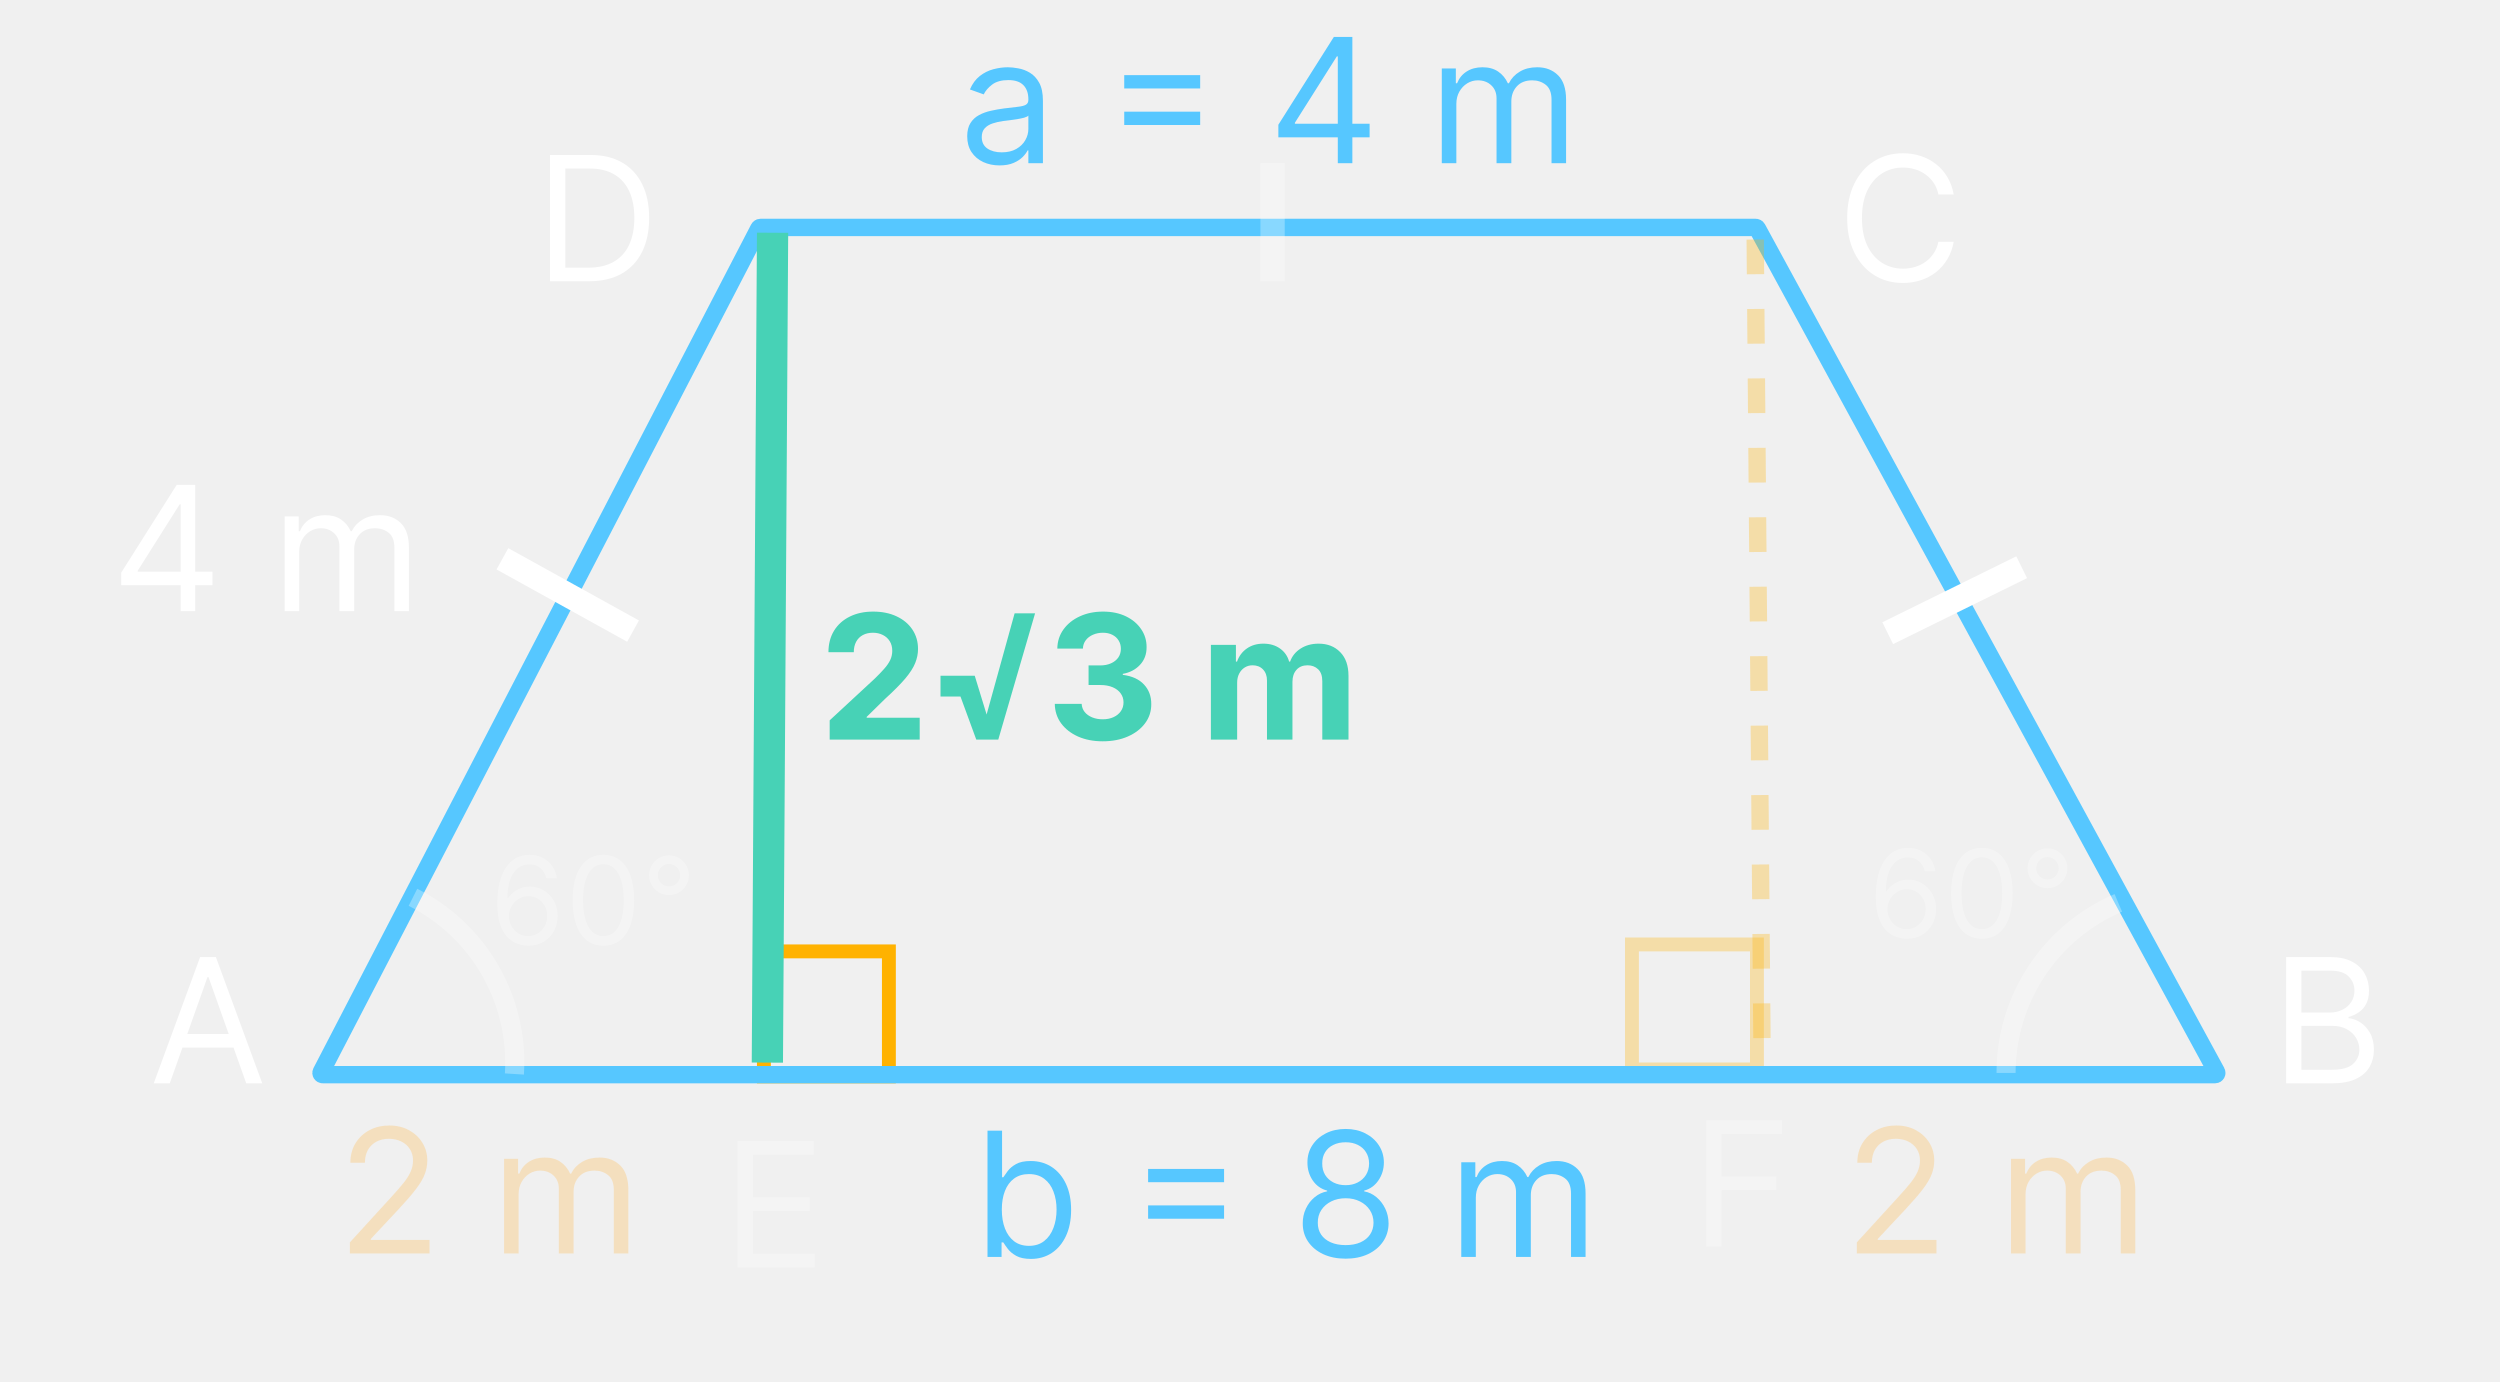
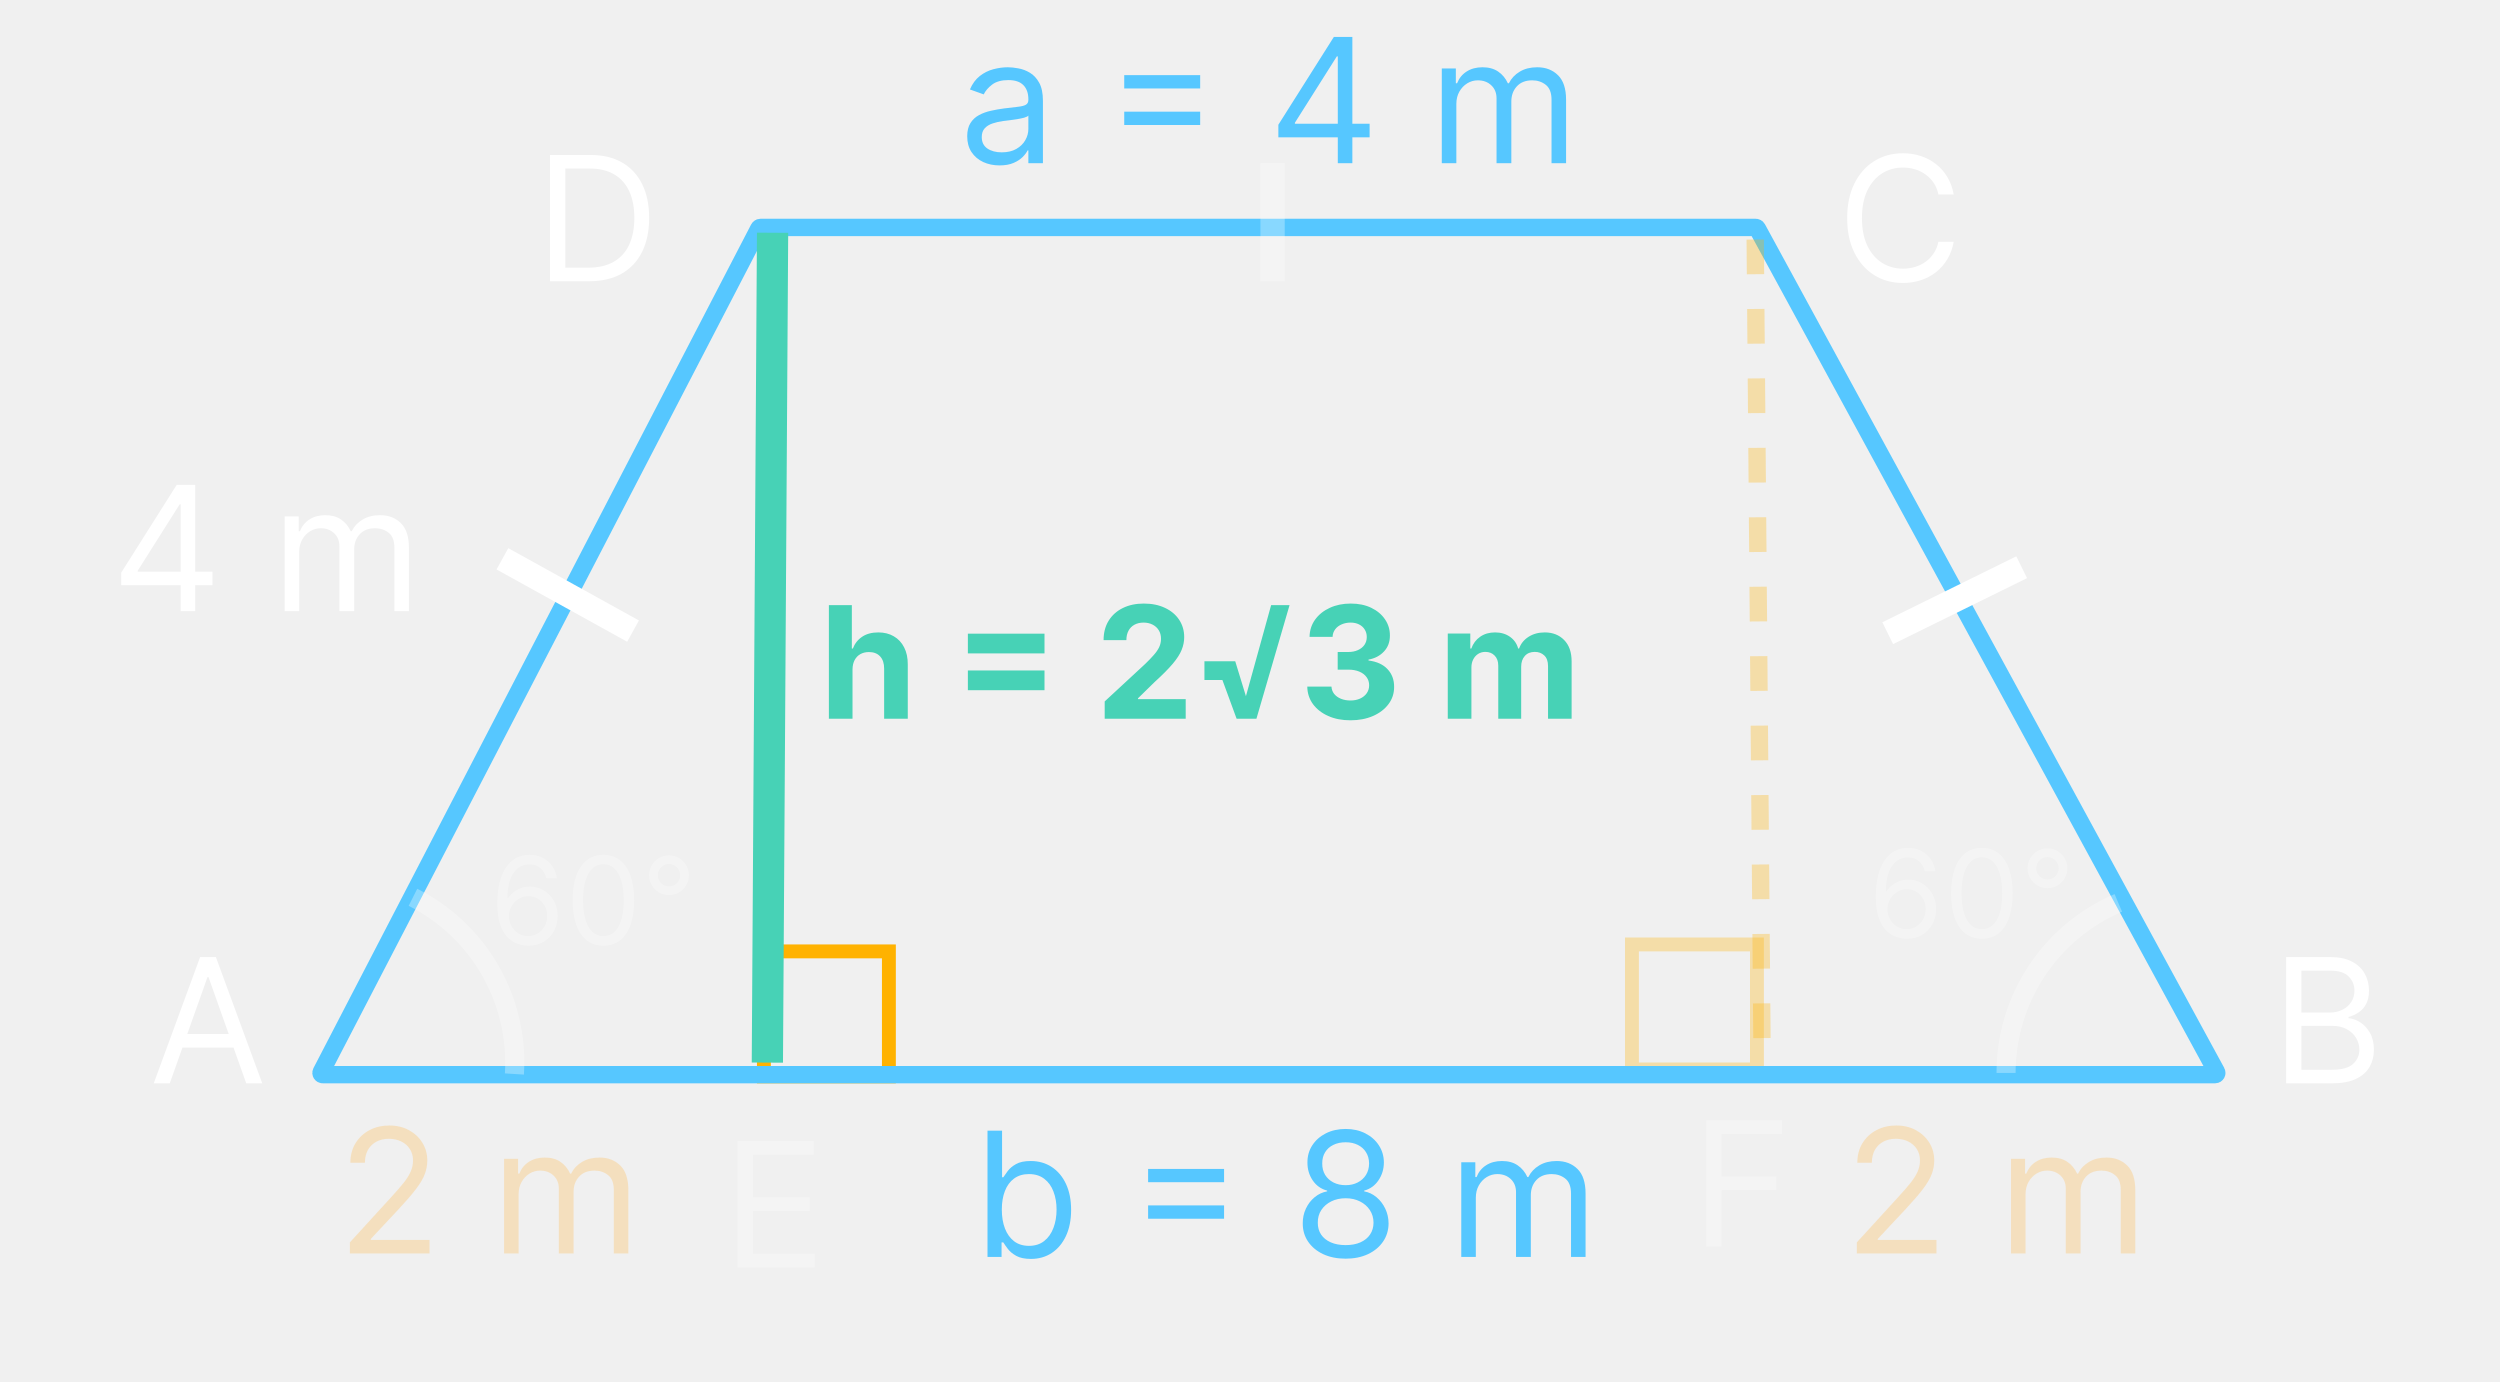
<svg xmlns="http://www.w3.org/2000/svg" width="720" height="398" viewBox="0 0 720 398" fill="none">
  <g clip-path="url(#clip0_17_577)">
    <rect x="220" y="274" width="36" height="36" stroke="#FFB200" stroke-width="4" />
    <rect opacity="0.3" x="470" y="272" width="36" height="36" stroke="#FFB200" stroke-width="4" />
    <path d="M48.895 312H44.278L57.631 275.636H62.176L75.528 312H70.912L60.045 281.389H59.761L48.895 312ZM50.599 297.795H69.207V301.702H50.599V297.795Z" fill="white" />
    <path opacity="0.3" d="M152.087 272.348C151.043 272.331 149.999 272.133 148.955 271.751C147.911 271.37 146.958 270.728 146.096 269.825C145.234 268.913 144.542 267.683 144.02 266.134C143.498 264.576 143.237 262.62 143.237 260.267C143.237 258.013 143.449 256.016 143.871 254.276C144.294 252.528 144.907 251.057 145.711 249.864C146.514 248.663 147.484 247.751 148.619 247.13C149.762 246.508 151.051 246.197 152.484 246.197C153.91 246.197 155.177 246.483 156.288 247.055C157.406 247.618 158.318 248.406 159.022 249.417C159.726 250.427 160.182 251.592 160.389 252.909H157.357C157.075 251.766 156.528 250.817 155.716 250.063C154.904 249.309 153.827 248.932 152.484 248.932C150.512 248.932 148.959 249.789 147.824 251.505C146.697 253.22 146.129 255.627 146.121 258.726H146.32C146.784 258.022 147.335 257.421 147.973 256.924C148.619 256.418 149.332 256.029 150.11 255.755C150.889 255.482 151.714 255.345 152.584 255.345C154.042 255.345 155.376 255.71 156.586 256.439C157.796 257.16 158.765 258.158 159.494 259.434C160.223 260.702 160.588 262.156 160.588 263.797C160.588 265.371 160.236 266.813 159.532 268.122C158.827 269.423 157.837 270.459 156.561 271.229C155.293 271.992 153.802 272.365 152.087 272.348ZM152.087 269.614C153.131 269.614 154.067 269.353 154.896 268.831C155.732 268.309 156.391 267.608 156.872 266.73C157.361 265.852 157.605 264.874 157.605 263.797C157.605 262.745 157.369 261.788 156.897 260.926C156.433 260.056 155.79 259.364 154.97 258.85C154.158 258.336 153.23 258.08 152.186 258.08C151.399 258.08 150.666 258.237 149.986 258.552C149.307 258.858 148.71 259.281 148.196 259.82C147.691 260.358 147.293 260.975 147.003 261.672C146.713 262.359 146.568 263.084 146.568 263.847C146.568 264.857 146.804 265.802 147.277 266.68C147.757 267.559 148.412 268.267 149.24 268.806C150.077 269.344 151.026 269.614 152.087 269.614ZM173.778 272.348C171.906 272.348 170.311 271.838 168.993 270.819C167.676 269.792 166.669 268.304 165.973 266.357C165.277 264.402 164.929 262.04 164.929 259.273C164.929 256.522 165.277 254.173 165.973 252.225C166.677 250.27 167.688 248.779 169.006 247.751C170.331 246.715 171.922 246.197 173.778 246.197C175.634 246.197 177.221 246.715 178.539 247.751C179.864 248.779 180.875 250.27 181.571 252.225C182.276 254.173 182.628 256.522 182.628 259.273C182.628 262.04 182.28 264.402 181.584 266.357C180.888 268.304 179.881 269.792 178.563 270.819C177.246 271.838 175.651 272.348 173.778 272.348ZM173.778 269.614C175.634 269.614 177.076 268.719 178.104 266.929C179.131 265.139 179.645 262.587 179.645 259.273C179.645 257.069 179.409 255.192 178.936 253.642C178.472 252.093 177.801 250.912 176.923 250.1C176.053 249.288 175.005 248.882 173.778 248.882C171.939 248.882 170.501 249.789 169.465 251.604C168.43 253.41 167.912 255.967 167.912 259.273C167.912 261.477 168.144 263.349 168.608 264.891C169.072 266.432 169.739 267.604 170.609 268.408C171.487 269.212 172.544 269.614 173.778 269.614ZM192.67 257.781C191.618 257.781 190.657 257.524 189.787 257.011C188.925 256.497 188.237 255.809 187.724 254.947C187.21 254.077 186.953 253.116 186.953 252.064C186.953 251.012 187.21 250.055 187.724 249.193C188.237 248.323 188.925 247.631 189.787 247.117C190.657 246.603 191.618 246.347 192.67 246.347C193.723 246.347 194.68 246.603 195.541 247.117C196.411 247.631 197.103 248.323 197.617 249.193C198.131 250.055 198.388 251.012 198.388 252.064C198.388 253.116 198.131 254.077 197.617 254.947C197.103 255.809 196.411 256.497 195.541 257.011C194.68 257.524 193.723 257.781 192.67 257.781ZM192.67 255.295C193.267 255.295 193.81 255.15 194.299 254.86C194.787 254.57 195.177 254.181 195.467 253.692C195.757 253.203 195.902 252.661 195.902 252.064C195.902 251.467 195.757 250.925 195.467 250.436C195.177 249.947 194.787 249.557 194.299 249.267C193.81 248.977 193.267 248.832 192.67 248.832C192.074 248.832 191.531 248.977 191.042 249.267C190.553 249.557 190.164 249.947 189.874 250.436C189.584 250.925 189.439 251.467 189.439 252.064C189.439 252.661 189.584 253.203 189.874 253.692C190.164 254.181 190.553 254.57 191.042 254.86C191.531 255.15 192.074 255.295 192.67 255.295Z" fill="white" />
    <path opacity="0.3" d="M549.087 270.348C548.043 270.331 546.999 270.133 545.955 269.751C544.911 269.37 543.958 268.728 543.096 267.825C542.234 266.913 541.542 265.683 541.02 264.134C540.498 262.576 540.237 260.62 540.237 258.267C540.237 256.013 540.449 254.016 540.871 252.276C541.294 250.528 541.907 249.057 542.711 247.864C543.514 246.663 544.484 245.751 545.619 245.13C546.762 244.508 548.051 244.197 549.484 244.197C550.91 244.197 552.177 244.483 553.288 245.055C554.406 245.618 555.318 246.406 556.022 247.417C556.726 248.427 557.182 249.592 557.389 250.909H554.357C554.075 249.766 553.528 248.817 552.716 248.063C551.904 247.309 550.827 246.932 549.484 246.932C547.512 246.932 545.959 247.789 544.824 249.505C543.697 251.22 543.129 253.627 543.121 256.726H543.32C543.784 256.022 544.335 255.421 544.973 254.924C545.619 254.418 546.332 254.029 547.11 253.755C547.889 253.482 548.714 253.345 549.584 253.345C551.042 253.345 552.376 253.71 553.586 254.439C554.796 255.16 555.765 256.158 556.494 257.434C557.223 258.702 557.588 260.156 557.588 261.797C557.588 263.371 557.236 264.813 556.532 266.122C555.827 267.423 554.837 268.459 553.561 269.229C552.293 269.992 550.802 270.365 549.087 270.348ZM549.087 267.614C550.131 267.614 551.067 267.353 551.896 266.831C552.732 266.309 553.391 265.608 553.872 264.73C554.361 263.852 554.605 262.874 554.605 261.797C554.605 260.745 554.369 259.788 553.897 258.926C553.433 258.056 552.79 257.364 551.97 256.85C551.158 256.336 550.23 256.08 549.186 256.08C548.399 256.08 547.666 256.237 546.986 256.552C546.307 256.858 545.71 257.281 545.196 257.82C544.691 258.358 544.293 258.975 544.003 259.672C543.713 260.359 543.568 261.084 543.568 261.847C543.568 262.857 543.804 263.802 544.277 264.68C544.757 265.559 545.412 266.267 546.24 266.806C547.077 267.344 548.026 267.614 549.087 267.614ZM570.778 270.348C568.906 270.348 567.311 269.838 565.993 268.819C564.676 267.792 563.669 266.304 562.973 264.357C562.277 262.402 561.929 260.04 561.929 257.273C561.929 254.522 562.277 252.173 562.973 250.225C563.677 248.27 564.688 246.779 566.006 245.751C567.331 244.715 568.922 244.197 570.778 244.197C572.634 244.197 574.221 244.715 575.539 245.751C576.864 246.779 577.875 248.27 578.571 250.225C579.276 252.173 579.628 254.522 579.628 257.273C579.628 260.04 579.28 262.402 578.584 264.357C577.888 266.304 576.881 267.792 575.563 268.819C574.246 269.838 572.651 270.348 570.778 270.348ZM570.778 267.614C572.634 267.614 574.076 266.719 575.104 264.929C576.131 263.139 576.645 260.587 576.645 257.273C576.645 255.069 576.409 253.192 575.936 251.642C575.472 250.093 574.801 248.912 573.923 248.1C573.053 247.288 572.005 246.882 570.778 246.882C568.939 246.882 567.501 247.789 566.465 249.604C565.43 251.41 564.912 253.967 564.912 257.273C564.912 259.477 565.144 261.349 565.608 262.891C566.072 264.432 566.739 265.604 567.609 266.408C568.487 267.212 569.544 267.614 570.778 267.614ZM589.67 255.781C588.618 255.781 587.657 255.524 586.787 255.011C585.925 254.497 585.237 253.809 584.724 252.947C584.21 252.077 583.953 251.116 583.953 250.064C583.953 249.012 584.21 248.055 584.724 247.193C585.237 246.323 585.925 245.631 586.787 245.117C587.657 244.603 588.618 244.347 589.67 244.347C590.723 244.347 591.68 244.603 592.541 245.117C593.411 245.631 594.103 246.323 594.617 247.193C595.131 248.055 595.388 249.012 595.388 250.064C595.388 251.116 595.131 252.077 594.617 252.947C594.103 253.809 593.411 254.497 592.541 255.011C591.68 255.524 590.723 255.781 589.67 255.781ZM589.67 253.295C590.267 253.295 590.81 253.15 591.299 252.86C591.787 252.57 592.177 252.181 592.467 251.692C592.757 251.203 592.902 250.661 592.902 250.064C592.902 249.467 592.757 248.925 592.467 248.436C592.177 247.947 591.787 247.557 591.299 247.267C590.81 246.977 590.267 246.832 589.67 246.832C589.074 246.832 588.531 246.977 588.042 247.267C587.553 247.557 587.164 247.947 586.874 248.436C586.584 248.925 586.439 249.467 586.439 250.064C586.439 250.661 586.584 251.203 586.874 251.692C587.164 252.181 587.553 252.57 588.042 252.86C588.531 253.15 589.074 253.295 589.67 253.295Z" fill="white" />
    <path d="M658.403 312V275.636H671.116C673.65 275.636 675.739 276.074 677.384 276.95C679.03 277.814 680.255 278.98 681.06 280.448C681.865 281.904 682.267 283.52 682.267 285.295C682.267 286.858 681.989 288.148 681.433 289.166C680.888 290.184 680.166 290.989 679.266 291.581C678.379 292.173 677.414 292.611 676.372 292.895V293.25C677.485 293.321 678.603 293.712 679.728 294.422C680.853 295.132 681.794 296.15 682.551 297.476C683.309 298.802 683.688 300.423 683.688 302.341C683.688 304.164 683.273 305.803 682.445 307.259C681.616 308.715 680.308 309.869 678.521 310.722C676.733 311.574 674.407 312 671.543 312H658.403ZM662.807 308.094H671.543C674.419 308.094 676.461 307.537 677.668 306.425C678.888 305.3 679.497 303.939 679.497 302.341C679.497 301.11 679.183 299.973 678.556 298.932C677.929 297.878 677.035 297.038 675.875 296.411C674.715 295.771 673.342 295.452 671.756 295.452H662.807V308.094ZM662.807 291.616H670.974C672.3 291.616 673.496 291.356 674.561 290.835C675.638 290.314 676.491 289.58 677.118 288.634C677.757 287.687 678.077 286.574 678.077 285.295C678.077 283.697 677.52 282.342 676.408 281.229C675.295 280.105 673.531 279.543 671.116 279.543H662.807V291.616Z" fill="white" />
    <path d="M562.665 56H558.261C558.001 54.733 557.545 53.621 556.894 52.662C556.255 51.703 555.474 50.898 554.55 50.247C553.639 49.584 552.627 49.087 551.514 48.756C550.402 48.424 549.241 48.258 548.034 48.258C545.832 48.258 543.838 48.815 542.05 49.928C540.275 51.04 538.86 52.68 537.807 54.846C536.765 57.012 536.244 59.669 536.244 62.818C536.244 65.967 536.765 68.624 537.807 70.79C538.86 72.957 540.275 74.596 542.05 75.709C543.838 76.822 545.832 77.378 548.034 77.378C549.241 77.378 550.402 77.212 551.514 76.881C552.627 76.549 553.639 76.058 554.55 75.407C555.474 74.744 556.255 73.933 556.894 72.974C557.545 72.004 558.001 70.891 558.261 69.636H562.665C562.333 71.495 561.73 73.158 560.854 74.626C559.978 76.094 558.889 77.342 557.587 78.372C556.285 79.39 554.823 80.165 553.201 80.698C551.591 81.231 549.869 81.497 548.034 81.497C544.933 81.497 542.175 80.74 539.76 79.224C537.345 77.709 535.445 75.555 534.06 72.761C532.675 69.968 531.983 66.653 531.983 62.818C531.983 58.983 532.675 55.669 534.06 52.875C535.445 50.081 537.345 47.927 539.76 46.412C542.175 44.897 544.933 44.139 548.034 44.139C549.869 44.139 551.591 44.406 553.201 44.938C554.823 45.471 556.285 46.252 557.587 47.282C558.889 48.3 559.978 49.543 560.854 51.011C561.73 52.467 562.333 54.13 562.665 56Z" fill="white" />
    <path d="M169.625 81H158.403V44.636H170.122C173.65 44.636 176.668 45.364 179.178 46.82C181.687 48.264 183.611 50.342 184.948 53.053C186.286 55.751 186.955 58.983 186.955 62.747C186.955 66.535 186.28 69.796 184.93 72.531C183.581 75.253 181.616 77.348 179.036 78.816C176.455 80.272 173.318 81 169.625 81ZM162.807 77.094H169.341C172.348 77.094 174.839 76.514 176.816 75.354C178.793 74.194 180.267 72.542 181.237 70.4C182.208 68.257 182.693 65.706 182.693 62.747C182.693 59.812 182.214 57.284 181.255 55.166C180.296 53.035 178.864 51.401 176.958 50.265C175.052 49.117 172.679 48.543 169.838 48.543H162.807V77.094Z" fill="white" />
    <path opacity="0.3" d="M212.403 365V328.636H234.349V332.543H216.807V344.83H233.213V348.736H216.807V361.094H234.634V365H212.403Z" fill="white" />
    <path opacity="0.3" d="M491.403 359V322.636H513.207V326.543H495.807V338.83H511.574V342.736H495.807V359H491.403Z" fill="white" />
    <path d="M219.004 65.5H505.657C505.84 65.5 506.009 65.6 506.097 65.761L638.39 308.761C638.571 309.094 638.33 309.5 637.951 309.5H92.936C92.562 309.5 92.32 309.102 92.492 308.77L218.561 65.769C218.646 65.604 218.817 65.5 219.004 65.5Z" stroke="#56C7FF" stroke-width="5" />
    <line x1="543.663" y1="182.358" x2="582.24" y2="163.363" stroke="white" stroke-width="7" />
    <line x1="144.695" y1="160.938" x2="182.317" y2="181.759" stroke="white" stroke-width="7" />
    <path opacity="0.3" d="M120.163 255.972C129.963 260.901 138.099 268.6 143.562 278.112C149.025 287.625 151.574 298.533 150.892 309.481L145.412 309.14C146.027 299.265 143.728 289.427 138.801 280.847C133.874 272.267 126.535 265.323 117.696 260.877L120.163 255.972Z" fill="white" />
-     <path opacity="0.3" d="M575 309C575 298.03 578.222 287.302 584.265 278.147C590.309 268.993 598.908 261.815 608.996 257.504L611.153 262.553C602.055 266.441 594.299 272.915 588.847 281.172C583.396 289.43 580.491 299.106 580.491 309L575 309Z" fill="white" />
+     <path opacity="0.3" d="M575 309C575 298.03 578.222 287.302 584.265 278.147C590.309 268.993 598.908 261.815 608.996 257.504L611.153 262.553C602.055 266.441 594.299 272.915 588.847 281.172C583.396 289.43 580.491 299.106 580.491 309H575Z" fill="white" />
    <line x1="222.5" y1="67.028" x2="221" y2="306.029" stroke="#47D2B6" stroke-width="9" />
    <line opacity="0.3" x1="505.5" y1="68.979" x2="507.5" y2="305.979" stroke="#FFB200" stroke-width="5" stroke-dasharray="10 10" />
    <path d="M34.912 168.543V164.92L50.892 139.636H53.52V145.247H51.744L39.67 164.352V164.636H61.19V168.543H34.912ZM52.028 176V167.442V165.755V139.636H56.219V176H52.028ZM81.978 176V148.727H86.026V152.989H86.381C86.949 151.533 87.867 150.402 89.133 149.597C90.4 148.781 91.921 148.372 93.697 148.372C95.496 148.372 96.993 148.781 98.189 149.597C99.396 150.402 100.337 151.533 101.012 152.989H101.296C101.994 151.58 103.042 150.461 104.439 149.633C105.836 148.792 107.51 148.372 109.464 148.372C111.902 148.372 113.897 149.136 115.447 150.663C116.998 152.178 117.773 154.539 117.773 157.747V176H113.583V157.747C113.583 155.735 113.032 154.297 111.932 153.433C110.831 152.568 109.535 152.136 108.043 152.136C106.126 152.136 104.64 152.716 103.586 153.876C102.533 155.025 102.006 156.481 102.006 158.244V176H97.745V157.321C97.745 155.77 97.242 154.522 96.236 153.575C95.23 152.616 93.933 152.136 92.347 152.136C91.258 152.136 90.24 152.426 89.293 153.006C88.358 153.586 87.6 154.391 87.02 155.421C86.452 156.439 86.168 157.617 86.168 158.955V176H81.978Z" fill="white" />
    <path d="M287.861 47.639C286.133 47.639 284.564 47.314 283.156 46.663C281.747 46 280.628 45.047 279.8 43.804C278.971 42.549 278.557 41.034 278.557 39.258C278.557 37.696 278.865 36.429 279.48 35.459C280.096 34.476 280.918 33.707 281.948 33.151C282.978 32.594 284.114 32.18 285.357 31.908C286.612 31.624 287.873 31.399 289.139 31.233C290.796 31.02 292.14 30.86 293.17 30.754C294.211 30.635 294.969 30.44 295.442 30.168C295.928 29.895 296.17 29.422 296.17 28.747V28.605C296.17 26.853 295.691 25.492 294.732 24.521C293.785 23.551 292.347 23.065 290.418 23.065C288.417 23.065 286.849 23.503 285.712 24.379C284.576 25.255 283.777 26.19 283.315 27.185L279.338 25.764C280.048 24.107 280.995 22.817 282.179 21.893C283.375 20.958 284.677 20.307 286.085 19.94C287.506 19.562 288.902 19.372 290.276 19.372C291.152 19.372 292.158 19.479 293.294 19.692C294.442 19.893 295.549 20.313 296.614 20.952C297.692 21.592 298.585 22.556 299.295 23.847C300.006 25.137 300.361 26.865 300.361 29.031V47H296.17V43.307H295.957C295.673 43.899 295.2 44.532 294.537 45.207C293.874 45.881 292.992 46.456 291.891 46.929C290.79 47.403 289.447 47.639 287.861 47.639ZM288.5 43.875C290.157 43.875 291.554 43.55 292.69 42.898C293.839 42.247 294.703 41.407 295.283 40.377C295.875 39.347 296.17 38.264 296.17 37.128V33.293C295.993 33.506 295.602 33.701 294.999 33.879C294.407 34.044 293.72 34.192 292.939 34.322C292.17 34.441 291.418 34.547 290.684 34.642C289.962 34.725 289.376 34.796 288.926 34.855C287.837 34.997 286.819 35.228 285.872 35.548C284.937 35.855 284.179 36.323 283.599 36.95C283.031 37.566 282.747 38.406 282.747 39.472C282.747 40.928 283.286 42.028 284.363 42.774C285.452 43.508 286.831 43.875 288.5 43.875ZM323.776 25.48V21.645H345.651V25.48H323.776ZM323.776 35.992V32.156H345.651V35.992H323.776ZM368.17 39.543V35.92L384.15 10.636H386.778V16.247H385.002L372.928 35.352V35.636H394.448V39.543H368.17ZM385.286 47V38.442V36.755V10.636H389.477V47H385.286ZM415.236 47V19.727H419.284V23.989H419.639C420.207 22.533 421.125 21.402 422.391 20.597C423.658 19.78 425.179 19.372 426.954 19.372C428.754 19.372 430.251 19.78 431.447 20.597C432.654 21.402 433.595 22.533 434.27 23.989H434.554C435.252 22.58 436.3 21.461 437.697 20.633C439.093 19.792 440.768 19.372 442.721 19.372C445.16 19.372 447.154 20.136 448.705 21.663C450.256 23.178 451.031 25.539 451.031 28.747V47H446.841V28.747C446.841 26.735 446.29 25.297 445.189 24.433C444.089 23.568 442.792 23.136 441.301 23.136C439.383 23.136 437.898 23.716 436.844 24.876C435.791 26.025 435.264 27.481 435.264 29.244V47H431.003V28.321C431.003 26.77 430.5 25.521 429.493 24.575C428.487 23.616 427.191 23.136 425.605 23.136C424.516 23.136 423.498 23.426 422.551 24.006C421.616 24.586 420.858 25.391 420.278 26.421C419.71 27.439 419.426 28.617 419.426 29.954V47H415.236Z" fill="#56C7FF" />
    <path d="M284.403 362V325.636H288.594V339.06H288.949C289.257 338.586 289.683 337.982 290.227 337.249C290.784 336.503 291.577 335.84 292.607 335.26C293.648 334.668 295.057 334.372 296.832 334.372C299.129 334.372 301.153 334.946 302.905 336.094C304.657 337.243 306.024 338.87 307.006 340.977C307.989 343.084 308.48 345.57 308.48 348.435C308.48 351.323 307.989 353.826 307.006 355.945C306.024 358.052 304.663 359.686 302.923 360.846C301.183 361.994 299.176 362.568 296.903 362.568C295.152 362.568 293.749 362.278 292.695 361.698C291.642 361.106 290.831 360.437 290.263 359.692C289.695 358.934 289.257 358.307 288.949 357.81H288.452V362H284.403ZM288.523 348.364C288.523 350.423 288.825 352.24 289.428 353.815C290.032 355.377 290.914 356.602 292.074 357.49C293.234 358.366 294.654 358.804 296.335 358.804C298.087 358.804 299.549 358.342 300.721 357.419C301.905 356.484 302.792 355.229 303.384 353.655C303.988 352.069 304.29 350.305 304.29 348.364C304.29 346.446 303.994 344.718 303.402 343.179C302.822 341.628 301.94 340.403 300.756 339.504C299.585 338.592 298.111 338.136 296.335 338.136C294.631 338.136 293.198 338.568 292.038 339.433C290.878 340.285 290.002 341.48 289.411 343.019C288.819 344.546 288.523 346.328 288.523 348.364ZM330.657 340.48V336.645H352.532V340.48H330.657ZM330.657 350.991V347.156H352.532V350.991H330.657ZM387.551 362.497C385.112 362.497 382.958 362.065 381.088 361.201C379.229 360.325 377.779 359.124 376.737 357.597C375.696 356.058 375.181 354.306 375.193 352.341C375.181 350.802 375.483 349.382 376.098 348.08C376.714 346.766 377.554 345.671 378.619 344.795C379.697 343.907 380.898 343.345 382.224 343.108V342.895C380.484 342.445 379.099 341.469 378.069 339.965C377.039 338.45 376.53 336.728 376.542 334.798C376.53 332.952 376.998 331.3 377.945 329.844C378.892 328.388 380.194 327.24 381.851 326.4C383.52 325.559 385.42 325.139 387.551 325.139C389.658 325.139 391.54 325.559 393.197 326.4C394.854 327.24 396.156 328.388 397.103 329.844C398.062 331.3 398.547 332.952 398.559 334.798C398.547 336.728 398.021 338.45 396.979 339.965C395.949 341.469 394.582 342.445 392.877 342.895V343.108C394.191 343.345 395.375 343.907 396.428 344.795C397.482 345.671 398.322 346.766 398.95 348.08C399.577 349.382 399.897 350.802 399.909 352.341C399.897 354.306 399.364 356.058 398.311 357.597C397.269 359.124 395.819 360.325 393.96 361.201C392.114 362.065 389.977 362.497 387.551 362.497ZM387.551 358.591C389.196 358.591 390.616 358.325 391.812 357.792C393.008 357.259 393.931 356.508 394.582 355.537C395.233 354.566 395.564 353.43 395.576 352.128C395.564 350.755 395.209 349.541 394.511 348.488C393.812 347.434 392.86 346.606 391.652 346.002C390.457 345.398 389.089 345.097 387.551 345.097C386 345.097 384.615 345.398 383.396 346.002C382.188 346.606 381.235 347.434 380.537 348.488C379.851 349.541 379.513 350.755 379.525 352.128C379.513 353.43 379.827 354.566 380.466 355.537C381.117 356.508 382.046 357.259 383.254 357.792C384.461 358.325 385.893 358.591 387.551 358.591ZM387.551 341.332C388.853 341.332 390.007 341.072 391.013 340.551C392.031 340.03 392.83 339.302 393.41 338.367C393.99 337.432 394.286 336.337 394.298 335.082C394.286 333.851 393.996 332.78 393.428 331.869C392.86 330.945 392.072 330.235 391.066 329.738C390.06 329.229 388.888 328.974 387.551 328.974C386.189 328.974 385 329.229 383.982 329.738C382.964 330.235 382.177 330.945 381.62 331.869C381.064 332.78 380.792 333.851 380.803 335.082C380.792 336.337 381.07 337.432 381.638 338.367C382.218 339.302 383.017 340.03 384.035 340.551C385.053 341.072 386.225 341.332 387.551 341.332ZM420.847 362V334.727H424.895V338.989H425.25C425.819 337.533 426.736 336.402 428.002 335.597C429.269 334.781 430.79 334.372 432.566 334.372C434.365 334.372 435.862 334.781 437.058 335.597C438.265 336.402 439.206 337.533 439.881 338.989H440.165C440.864 337.58 441.911 336.461 443.308 335.633C444.705 334.792 446.38 334.372 448.333 334.372C450.771 334.372 452.766 335.136 454.316 336.663C455.867 338.178 456.642 340.539 456.642 343.747V362H452.452V343.747C452.452 341.735 451.902 340.297 450.801 339.433C449.7 338.568 448.404 338.136 446.912 338.136C444.995 338.136 443.509 338.716 442.456 339.876C441.402 341.025 440.875 342.481 440.875 344.244V362H436.614V343.321C436.614 341.77 436.111 340.522 435.105 339.575C434.099 338.616 432.802 338.136 431.216 338.136C430.127 338.136 429.109 338.426 428.162 339.006C427.227 339.586 426.47 340.391 425.89 341.421C425.321 342.439 425.037 343.617 425.037 344.955V362H420.847Z" fill="#56C7FF" />
-     <path d="M238.947 213V207.46L251.891 195.475C252.992 194.41 253.915 193.451 254.661 192.599C255.419 191.746 255.993 190.912 256.384 190.095C256.774 189.267 256.969 188.373 256.969 187.414C256.969 186.349 256.727 185.431 256.241 184.662C255.756 183.881 255.093 183.283 254.253 182.869C253.412 182.442 252.46 182.229 251.394 182.229C250.281 182.229 249.311 182.454 248.482 182.904C247.654 183.354 247.014 183.999 246.565 184.839C246.115 185.68 245.89 186.68 245.89 187.84H238.592C238.592 185.461 239.131 183.395 240.208 181.643C241.285 179.892 242.795 178.536 244.736 177.577C246.677 176.619 248.914 176.139 251.447 176.139C254.052 176.139 256.318 176.601 258.248 177.524C260.189 178.436 261.698 179.702 262.776 181.324C263.853 182.946 264.391 184.804 264.391 186.899C264.391 188.272 264.119 189.628 263.575 190.965C263.042 192.303 262.089 193.788 260.716 195.422C259.343 197.044 257.407 198.991 254.91 201.263L249.601 206.466V206.714H264.871V213H238.947ZM283.616 207.691L292.21 176.636H298.105L287.505 213H282.729L283.616 207.691ZM280.722 194.605L284.859 208.117L285.427 213H281.166L274.419 194.605H280.722ZM270.868 200.607V194.605H280.278V200.607H270.868ZM317.574 213.497C314.923 213.497 312.561 213.041 310.49 212.13C308.43 211.207 306.802 209.94 305.607 208.33C304.423 206.709 303.813 204.838 303.778 202.719H311.519C311.567 203.607 311.857 204.388 312.389 205.063C312.934 205.726 313.656 206.241 314.556 206.608C315.455 206.975 316.467 207.158 317.592 207.158C318.764 207.158 319.799 206.951 320.699 206.537C321.599 206.123 322.303 205.549 322.812 204.815C323.321 204.081 323.575 203.234 323.575 202.276C323.575 201.305 323.303 200.447 322.759 199.701C322.226 198.943 321.457 198.352 320.45 197.925C319.456 197.499 318.272 197.286 316.899 197.286H313.508V191.64H316.899C318.059 191.64 319.083 191.439 319.971 191.036C320.871 190.634 321.569 190.077 322.066 189.367C322.563 188.645 322.812 187.805 322.812 186.846C322.812 185.934 322.593 185.135 322.155 184.449C321.729 183.75 321.125 183.206 320.344 182.815C319.575 182.425 318.675 182.229 317.645 182.229C316.603 182.229 315.651 182.419 314.786 182.798C313.922 183.165 313.23 183.691 312.709 184.378C312.188 185.064 311.91 185.869 311.874 186.793H304.506C304.541 184.697 305.139 182.851 306.299 181.253C307.459 179.655 309.022 178.406 310.987 177.506C312.963 176.595 315.195 176.139 317.681 176.139C320.19 176.139 322.386 176.595 324.268 177.506C326.15 178.418 327.612 179.649 328.654 181.2C329.707 182.738 330.228 184.467 330.216 186.384C330.228 188.42 329.595 190.119 328.316 191.48C327.05 192.841 325.398 193.705 323.362 194.072V194.357C326.038 194.7 328.074 195.629 329.47 197.144C330.879 198.647 331.577 200.53 331.566 202.79C331.577 204.862 330.98 206.703 329.772 208.312C328.577 209.922 326.925 211.189 324.818 212.112C322.711 213.036 320.297 213.497 317.574 213.497ZM348.735 213V185.727H355.944V190.539H356.264C356.832 188.941 357.779 187.68 359.105 186.757C360.43 185.834 362.017 185.372 363.863 185.372C365.733 185.372 367.325 185.84 368.639 186.775C369.953 187.698 370.829 188.953 371.267 190.539H371.551C372.108 188.977 373.114 187.728 374.57 186.793C376.038 185.846 377.772 185.372 379.772 185.372C382.317 185.372 384.383 186.183 385.969 187.805C387.567 189.415 388.366 191.699 388.366 194.658V213H380.82V196.15C380.82 194.635 380.417 193.498 379.612 192.741C378.807 191.983 377.801 191.604 376.594 191.604C375.221 191.604 374.15 192.042 373.38 192.918C372.611 193.782 372.226 194.925 372.226 196.345V213H364.893V195.99C364.893 194.652 364.508 193.587 363.739 192.794C362.981 192.001 361.981 191.604 360.738 191.604C359.898 191.604 359.14 191.817 358.465 192.244C357.802 192.658 357.276 193.244 356.885 194.001C356.494 194.747 356.299 195.623 356.299 196.629V213H348.735Z" fill="#47D2B6" />
    <path opacity="0.3" d="M100.764 361V357.804L112.767 344.665C114.176 343.126 115.336 341.788 116.247 340.652C117.159 339.504 117.833 338.427 118.271 337.42C118.721 336.402 118.946 335.337 118.946 334.224C118.946 332.946 118.638 331.839 118.023 330.904C117.419 329.969 116.59 329.247 115.537 328.738C114.483 328.229 113.3 327.974 111.986 327.974C110.589 327.974 109.37 328.264 108.328 328.844C107.298 329.413 106.499 330.212 105.931 331.241C105.375 332.271 105.097 333.479 105.097 334.864H100.906C100.906 332.733 101.397 330.863 102.38 329.253C103.362 327.643 104.7 326.388 106.393 325.489C108.097 324.589 110.009 324.139 112.128 324.139C114.259 324.139 116.147 324.589 117.792 325.489C119.437 326.388 120.728 327.602 121.663 329.129C122.598 330.656 123.065 332.354 123.065 334.224C123.065 335.562 122.823 336.87 122.337 338.148C121.864 339.415 121.035 340.83 119.852 342.392C118.68 343.943 117.052 345.837 114.969 348.074L106.801 356.81V357.094H123.705V361H100.764ZM145.171 361V333.727H149.219V337.989H149.575C150.143 336.533 151.06 335.402 152.327 334.597C153.593 333.781 155.114 333.372 156.89 333.372C158.689 333.372 160.187 333.781 161.382 334.597C162.589 335.402 163.531 336.533 164.205 337.989H164.489C165.188 336.58 166.235 335.461 167.632 334.633C169.029 333.792 170.704 333.372 172.657 333.372C175.095 333.372 177.09 334.136 178.641 335.663C180.191 337.178 180.967 339.539 180.967 342.747V361H176.776V342.747C176.776 340.735 176.226 339.297 175.125 338.433C174.024 337.568 172.728 337.136 171.237 337.136C169.319 337.136 167.833 337.716 166.78 338.876C165.726 340.025 165.2 341.481 165.2 343.244V361H160.938V342.321C160.938 340.77 160.435 339.522 159.429 338.575C158.423 337.616 157.127 337.136 155.54 337.136C154.451 337.136 153.433 337.426 152.487 338.006C151.551 338.586 150.794 339.391 150.214 340.421C149.646 341.439 149.362 342.617 149.362 343.955V361H145.171Z" fill="#FFB84B" />
    <path opacity="0.3" d="M534.764 361V357.804L546.767 344.665C548.176 343.126 549.336 341.788 550.247 340.652C551.159 339.504 551.833 338.427 552.271 337.42C552.721 336.402 552.946 335.337 552.946 334.224C552.946 332.946 552.638 331.839 552.023 330.904C551.419 329.969 550.59 329.247 549.537 328.738C548.483 328.229 547.3 327.974 545.986 327.974C544.589 327.974 543.37 328.264 542.328 328.844C541.298 329.413 540.499 330.212 539.931 331.241C539.375 332.271 539.097 333.479 539.097 334.864H534.906C534.906 332.733 535.397 330.863 536.38 329.253C537.362 327.643 538.7 326.388 540.393 325.489C542.097 324.589 544.009 324.139 546.128 324.139C548.259 324.139 550.147 324.589 551.792 325.489C553.437 326.388 554.728 327.602 555.663 329.129C556.598 330.656 557.065 332.354 557.065 334.224C557.065 335.562 556.823 336.87 556.337 338.148C555.864 339.415 555.035 340.83 553.852 342.392C552.68 343.943 551.052 345.837 548.969 348.074L540.801 356.81V357.094H557.705V361H534.764ZM579.171 361V333.727H583.219V337.989H583.575C584.143 336.533 585.06 335.402 586.327 334.597C587.593 333.781 589.114 333.372 590.89 333.372C592.689 333.372 594.187 333.781 595.382 334.597C596.589 335.402 597.531 336.533 598.205 337.989H598.489C599.188 336.58 600.235 335.461 601.632 334.633C603.029 333.792 604.704 333.372 606.657 333.372C609.095 333.372 611.09 334.136 612.641 335.663C614.191 337.178 614.967 339.539 614.967 342.747V361H610.776V342.747C610.776 340.735 610.226 339.297 609.125 338.433C608.024 337.568 606.728 337.136 605.237 337.136C603.319 337.136 601.833 337.716 600.78 338.876C599.726 340.025 599.2 341.481 599.2 343.244V361H594.938V342.321C594.938 340.77 594.435 339.522 593.429 338.575C592.423 337.616 591.127 337.136 589.54 337.136C588.451 337.136 587.433 337.426 586.487 338.006C585.551 338.586 584.794 339.391 584.214 340.421C583.646 341.439 583.362 342.617 583.362 343.955V361H579.171Z" fill="#FFB84B" />
    <line opacity="0.3" x1="366.5" y1="81" x2="366.5" y2="47" stroke="white" stroke-width="7" />
+     <path d="M245.524 192.81V207H238.717V174.273H245.332V186.785H245.62C246.174 185.336 247.069 184.202 248.305 183.381C249.54 182.55 251.091 182.135 252.955 182.135C254.659 182.135 256.146 182.508 257.413 183.254C258.692 183.989 259.683 185.049 260.386 186.434C261.099 187.808 261.451 189.454 261.44 191.371V207H254.633V192.586C254.643 191.073 254.26 189.896 253.482 189.054C252.715 188.213 251.639 187.792 250.254 187.792C249.327 187.792 248.507 187.989 247.793 188.383C247.09 188.777 246.536 189.353 246.131 190.109C245.737 190.855 245.535 191.755 245.524 192.81ZM278.747 188.175V182.487H300.815V188.175H278.747ZM278.747 198.786V193.097H300.815V198.786H278.747ZM318.15 207V202.014L329.799 191.228C330.79 190.269 331.621 189.406 332.292 188.639C332.974 187.872 333.491 187.121 333.842 186.386C334.194 185.64 334.37 184.836 334.37 183.973C334.37 183.014 334.151 182.188 333.714 181.496C333.278 180.793 332.681 180.255 331.925 179.882C331.168 179.498 330.311 179.306 329.352 179.306C328.35 179.306 327.477 179.509 326.731 179.914C325.985 180.319 325.41 180.899 325.005 181.656C324.6 182.412 324.398 183.312 324.398 184.356H317.83C317.83 182.215 318.315 180.356 319.284 178.779C320.254 177.202 321.612 175.983 323.359 175.12C325.106 174.257 327.12 173.825 329.4 173.825C331.744 173.825 333.784 174.241 335.52 175.072C337.267 175.892 338.626 177.032 339.595 178.491C340.565 179.951 341.049 181.624 341.049 183.509C341.049 184.745 340.804 185.965 340.314 187.169C339.835 188.373 338.977 189.71 337.741 191.18C336.506 192.639 334.764 194.392 332.516 196.437L327.738 201.119V201.343H341.481V207H318.15ZM358.352 202.222L366.086 174.273H371.392L361.851 207H357.553L358.352 202.222ZM355.747 190.445L359.47 202.605L359.982 207H356.146L350.074 190.445H355.747ZM346.878 195.846V190.445H355.347V195.846H346.878ZM388.914 207.447C386.527 207.447 384.402 207.037 382.538 206.217C380.684 205.386 379.219 204.246 378.143 202.797C377.078 201.338 376.529 199.654 376.497 197.748H383.464C383.507 198.547 383.768 199.25 384.248 199.857C384.738 200.453 385.387 200.917 386.197 201.247C387.007 201.577 387.918 201.743 388.93 201.743C389.984 201.743 390.917 201.556 391.726 201.183C392.536 200.81 393.17 200.294 393.628 199.633C394.086 198.973 394.315 198.211 394.315 197.348C394.315 196.474 394.07 195.702 393.58 195.031C393.1 194.349 392.408 193.816 391.502 193.433C390.608 193.049 389.542 192.858 388.306 192.858H385.254V187.776H388.306C389.35 187.776 390.272 187.595 391.071 187.233C391.881 186.87 392.509 186.37 392.957 185.73C393.404 185.081 393.628 184.324 393.628 183.461C393.628 182.641 393.431 181.922 393.037 181.304C392.653 180.675 392.11 180.185 391.407 179.834C390.714 179.482 389.904 179.306 388.978 179.306C388.04 179.306 387.183 179.477 386.405 179.818C385.627 180.148 385.004 180.622 384.535 181.24C384.066 181.858 383.816 182.582 383.784 183.413H377.152C377.184 181.528 377.722 179.866 378.766 178.428C379.81 176.989 381.217 175.865 382.985 175.056C384.764 174.235 386.772 173.825 389.01 173.825C391.268 173.825 393.244 174.235 394.938 175.056C396.632 175.876 397.948 176.984 398.885 178.38C399.833 179.765 400.302 181.32 400.292 183.046C400.302 184.878 399.732 186.407 398.582 187.632C397.442 188.857 395.956 189.635 394.123 189.965V190.221C396.531 190.53 398.363 191.366 399.62 192.73C400.888 194.083 401.517 195.777 401.506 197.811C401.517 199.676 400.979 201.332 399.892 202.781C398.816 204.23 397.33 205.37 395.434 206.201C393.537 207.032 391.364 207.447 388.914 207.447ZM416.959 207V182.455H423.447V186.785H423.734C424.246 185.347 425.098 184.212 426.291 183.381C427.484 182.55 428.912 182.135 430.574 182.135C432.257 182.135 433.69 182.556 434.873 183.397C436.055 184.228 436.843 185.358 437.238 186.785H437.493C437.994 185.379 438.9 184.255 440.21 183.413C441.531 182.561 443.092 182.135 444.892 182.135C447.183 182.135 449.042 182.865 450.469 184.324C451.907 185.773 452.626 187.829 452.626 190.493V207H445.835V191.835C445.835 190.471 445.473 189.449 444.748 188.767C444.024 188.085 443.118 187.744 442.032 187.744C440.796 187.744 439.832 188.138 439.139 188.926C438.447 189.704 438.1 190.732 438.1 192.011V207H431.501V191.691C431.501 190.487 431.154 189.528 430.462 188.815C429.78 188.101 428.88 187.744 427.761 187.744C427.005 187.744 426.323 187.936 425.716 188.319C425.119 188.692 424.645 189.219 424.294 189.901C423.942 190.572 423.766 191.361 423.766 192.266V207H416.959Z" fill="#47D2B6" />
  </g>
  <defs>
    <clipPath id="clip0_17_577">
      <rect width="720" height="398" fill="white" />
    </clipPath>
  </defs>
</svg>
